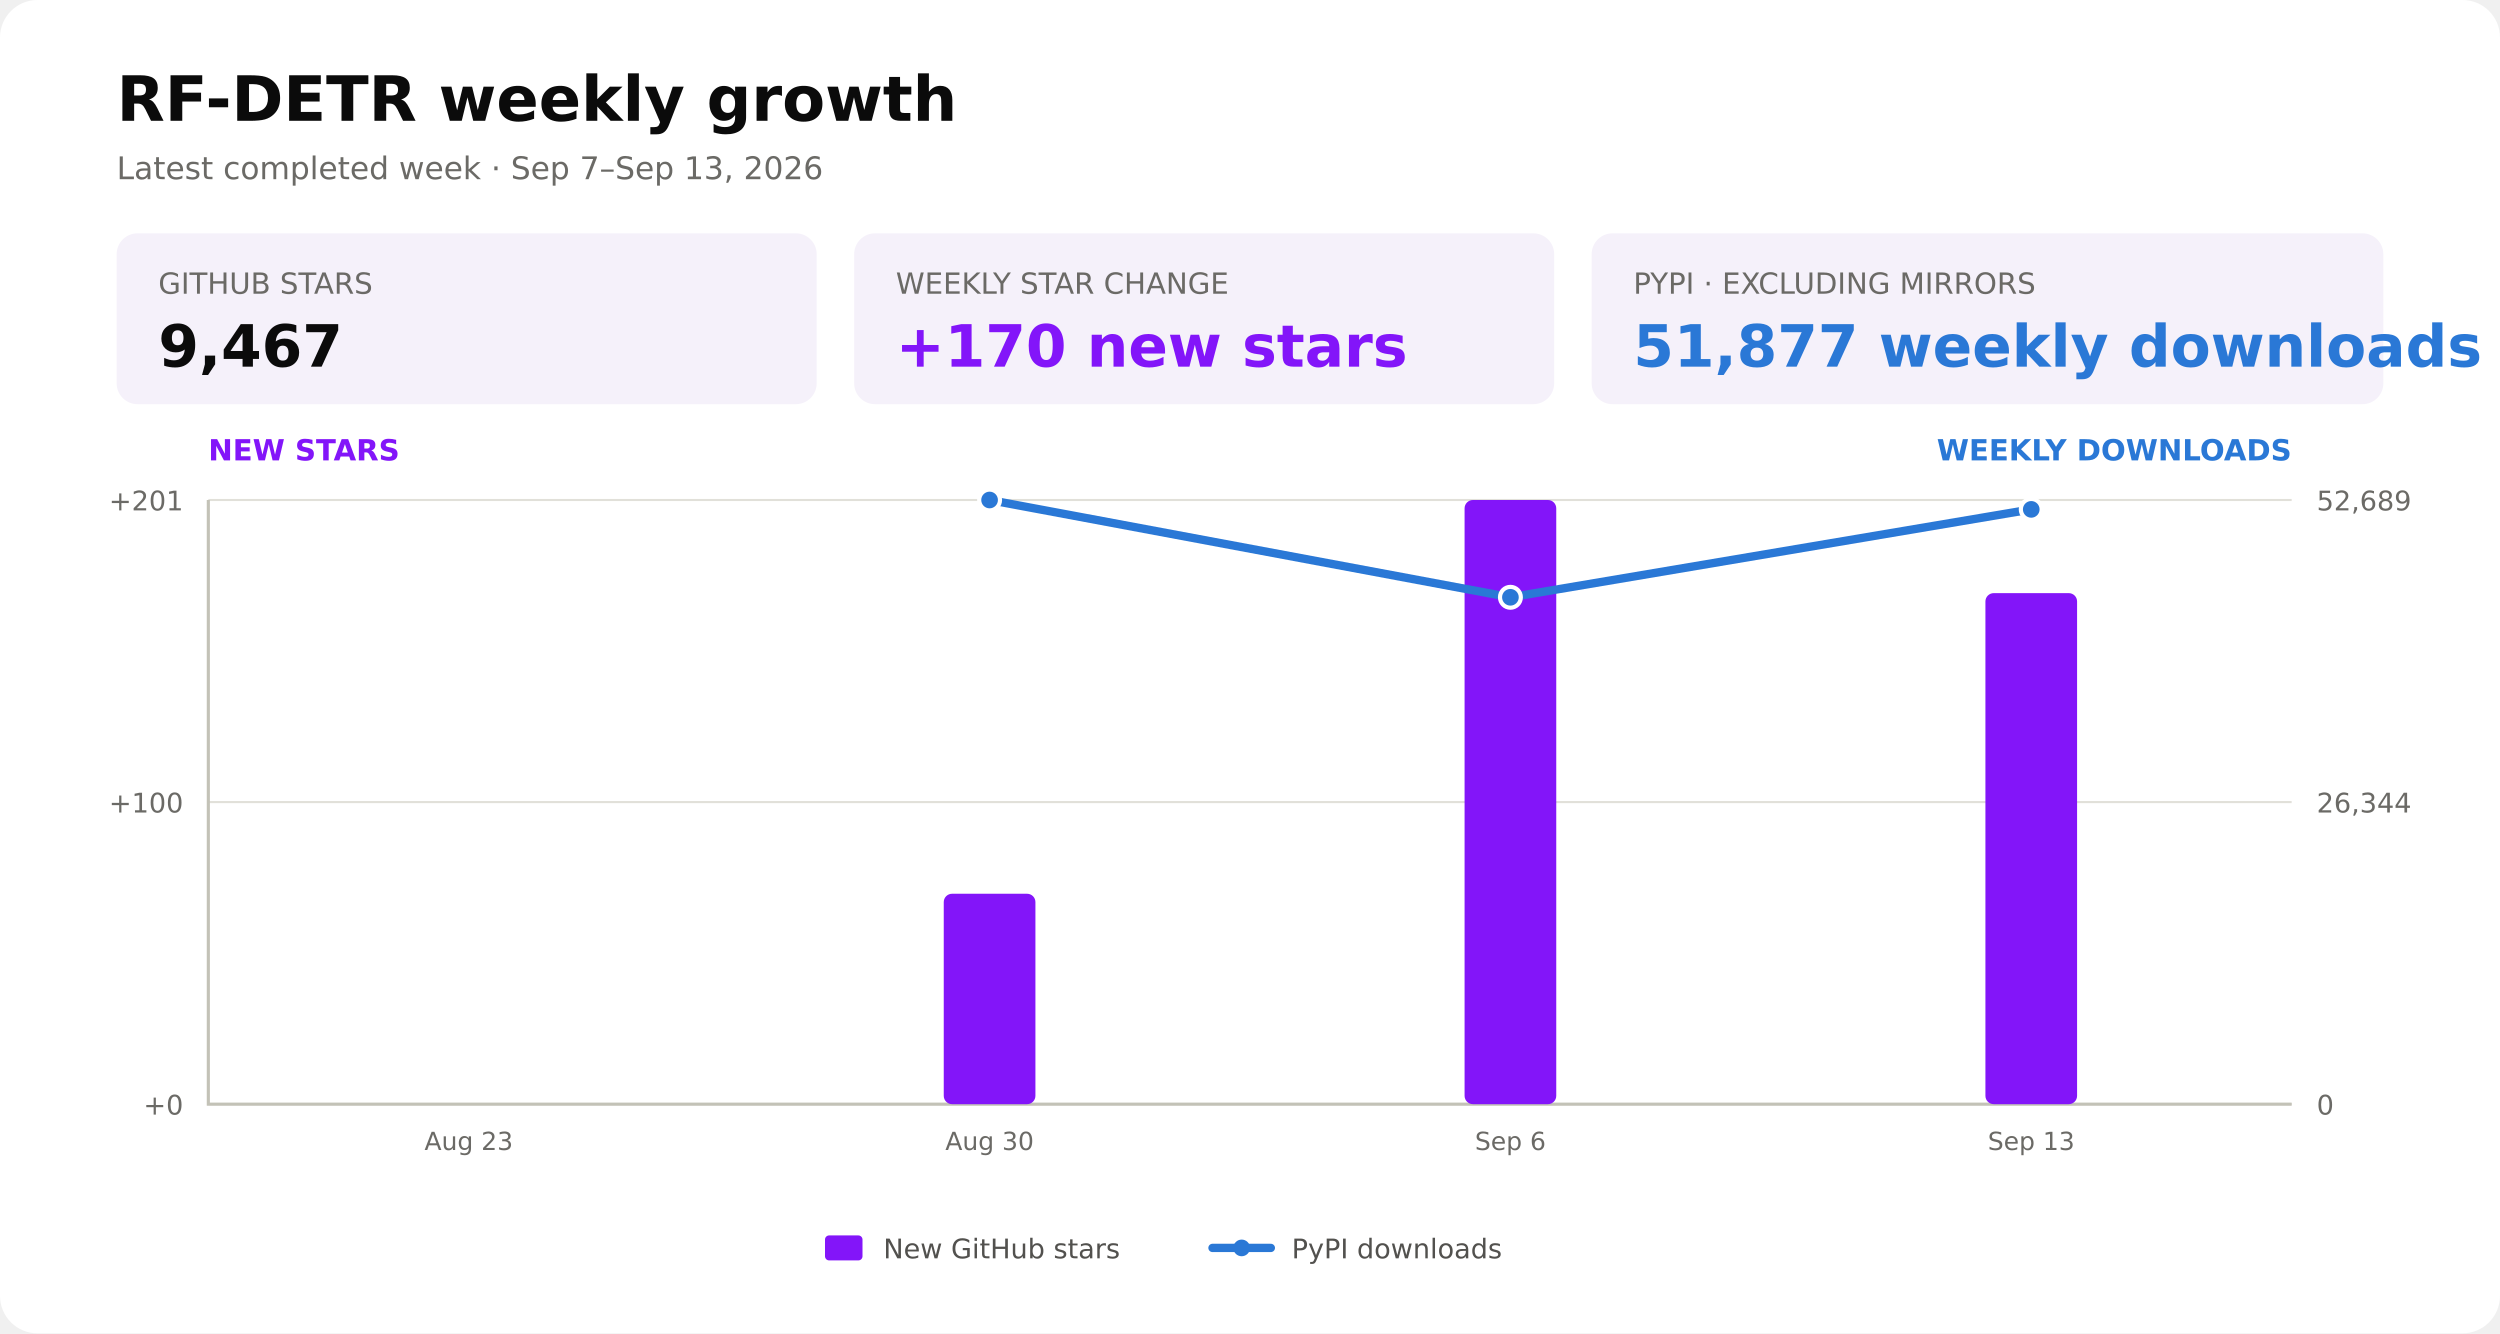
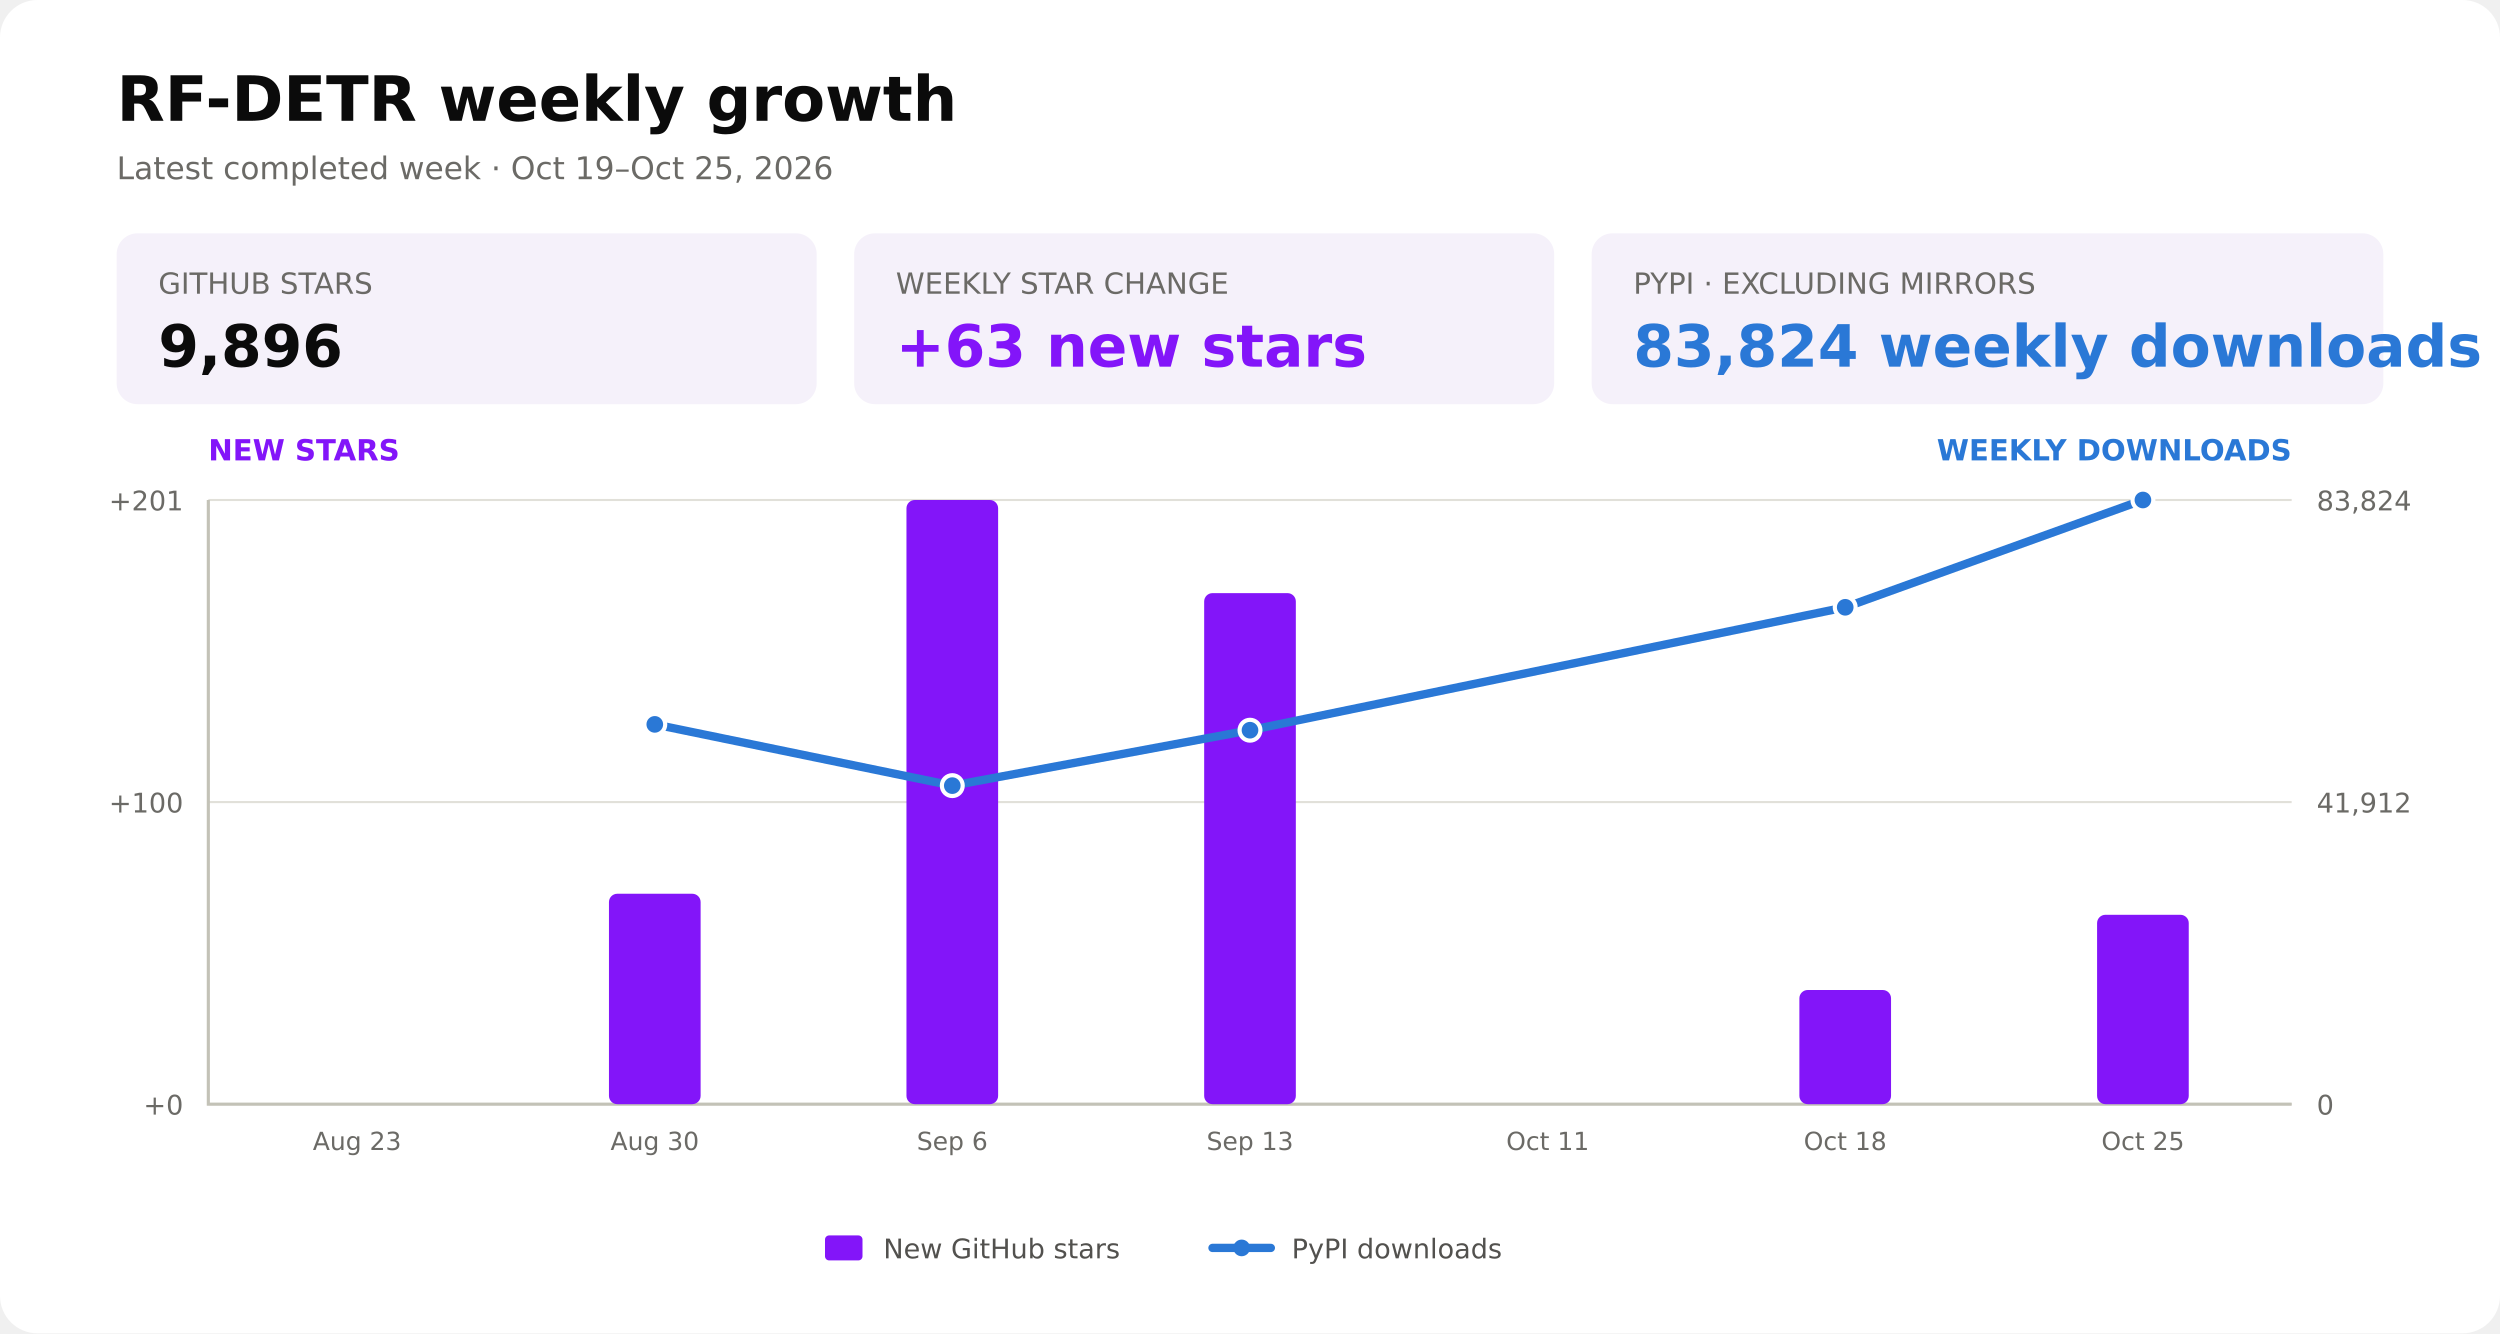
<svg xmlns="http://www.w3.org/2000/svg" width="1200" height="640" viewBox="0 0 1200 640" role="img" aria-labelledby="title description">
  <rect width="1200" height="640" rx="18" fill="#ffffff" />
  <text x="56" y="58" fill="#0b0b0b" font-family="DejaVu Sans, Arial, sans-serif" font-size="30" font-weight="700">RF-DETR weekly growth</text>
-   <text x="56" y="86" fill="#6b6a66" font-family="DejaVu Sans, Arial, sans-serif" font-size="15">Latest completed week · Sep 7–Sep 13, 2026</text>
+   <text x="56" y="86" fill="#6b6a66" font-family="DejaVu Sans, Arial, sans-serif" font-size="15">Latest completed week · Oct 19–Oct 25, 2026</text>
  <g font-family="DejaVu Sans, Arial, sans-serif">
    <rect x="56" y="112" width="336" height="82" rx="10" fill="#f5f1fa" />
    <text x="76" y="141" fill="#6b6a66" font-size="14">GITHUB STARS</text>
-     <text x="76" y="176" fill="#0b0b0b" font-size="28" font-weight="700">9,467</text>
+     <text x="76" y="176" fill="#0b0b0b" font-size="28" font-weight="700">9,896</text>
    <rect x="410" y="112" width="336" height="82" rx="10" fill="#f5f1fa" />
    <text x="430" y="141" fill="#6b6a66" font-size="14">WEEKLY STAR CHANGE</text>
-     <text x="430" y="176" fill="#8315f9" font-size="28" font-weight="700">+170 new stars</text>
+     <text x="430" y="176" fill="#8315f9" font-size="28" font-weight="700">+63 new stars</text>
    <rect x="764" y="112" width="380" height="82" rx="10" fill="#f5f1fa" />
    <text x="784" y="141" fill="#6b6a66" font-size="14">PYPI · EXCLUDING MIRRORS</text>
-     <text x="784" y="176" fill="#2a78d6" font-size="28" font-weight="700">51,877 weekly downloads</text>
+     <text x="784" y="176" fill="#2a78d6" font-size="28" font-weight="700">83,824 weekly downloads</text>
  </g>
  <g aria-hidden="true" fill="none" stroke="#e1e0d9" stroke-width="1">
    <path d="M100 530.0H1100" />
    <path d="M100 385.0H1100" />
    <path d="M100 240.0H1100" />
  </g>
  <path d="M100 240V530H1100" fill="none" stroke="#c3c2b7" stroke-width="1.5" />
  <g fill="#6b6a66" font-family="DejaVu Sans, Arial, sans-serif" font-size="13">
    <text x="88" y="535.0" text-anchor="end">+0</text>
    <text x="1112" y="535.0" text-anchor="start">0</text>
    <text x="88" y="390.0" text-anchor="end">+100</text>
-     <text x="1112" y="390.0" text-anchor="start">26,344</text>
+     <text x="1112" y="390.0" text-anchor="start">41,912</text>
    <text x="88" y="245.0" text-anchor="end">+201</text>
-     <text x="1112" y="245.0" text-anchor="start">52,689</text>
+     <text x="1112" y="245.0" text-anchor="start">83,824</text>
    <text x="100" y="221" fill="#8315f9" font-size="14" font-weight="700">NEW STARS</text>
    <text x="1100" y="221" fill="#2a78d6" font-size="14" font-weight="700" text-anchor="end">WEEKLY DOWNLOADS</text>
  </g>
  <g id="weekly-stars-bars">
-     <rect x="453.0" y="429.0" width="44.0" height="101.0" rx="4" fill="#8315f9" />
-     <rect x="703.0" y="240.0" width="44.0" height="290.0" rx="4" fill="#8315f9" />
-     <rect x="953.0" y="284.7" width="44.0" height="245.3" rx="4" fill="#8315f9" />
+     <rect x="292.3" y="429.0" width="44.0" height="101.0" rx="4" fill="#8315f9" />
+     <rect x="435.1" y="240.0" width="44.0" height="290.0" rx="4" fill="#8315f9" />
+     <rect x="578.0" y="284.7" width="44.0" height="245.3" rx="4" fill="#8315f9" />
+     <rect x="863.7" y="475.2" width="44.0" height="54.8" rx="4" fill="#8315f9" />
+     <rect x="1006.6" y="439.1" width="44.0" height="90.9" rx="4" fill="#8315f9" />
  </g>
  <g id="weekly-downloads-line">
-     <polyline points="475.0,240.0 725.0,286.7 975.0,244.5" fill="none" stroke="#2a78d6" stroke-width="4" stroke-linecap="round" stroke-linejoin="round" />
-     <circle cx="475.0" cy="240.0" r="5" fill="#2a78d6" stroke="#ffffff" stroke-width="2" />
-     <circle cx="725.0" cy="286.7" r="5" fill="#2a78d6" stroke="#ffffff" stroke-width="2" />
-     <circle cx="975.0" cy="244.5" r="5" fill="#2a78d6" stroke="#ffffff" stroke-width="2" />
+     <polyline points="314.3,347.7 457.1,377.1 600.0,350.5 885.7,291.5 1028.6,240.0" fill="none" stroke="#2a78d6" stroke-width="4" stroke-linecap="round" stroke-linejoin="round" />
+     <circle cx="314.3" cy="347.7" r="5" fill="#2a78d6" stroke="#ffffff" stroke-width="2" />
+     <circle cx="457.1" cy="377.1" r="5" fill="#2a78d6" stroke="#ffffff" stroke-width="2" />
+     <circle cx="600.0" cy="350.5" r="5" fill="#2a78d6" stroke="#ffffff" stroke-width="2" />
+     <circle cx="885.7" cy="291.5" r="5" fill="#2a78d6" stroke="#ffffff" stroke-width="2" />
+     <circle cx="1028.6" cy="240.0" r="5" fill="#2a78d6" stroke="#ffffff" stroke-width="2" />
  </g>
  <g fill="#6b6a66" font-family="DejaVu Sans, Arial, sans-serif" font-size="12" text-anchor="middle">
-     <text x="225.0" y="552">Aug 23</text>
-     <text x="475.0" y="552">Aug 30</text>
-     <text x="725.0" y="552">Sep 6</text>
-     <text x="975.0" y="552">Sep 13</text>
+     <text x="171.4" y="552">Aug 23</text>
+     <text x="314.3" y="552">Aug 30</text>
+     <text x="457.1" y="552">Sep 6</text>
+     <text x="600.0" y="552">Sep 13</text>
+     <text x="742.9" y="552">Oct 11</text>
+     <text x="885.7" y="552">Oct 18</text>
+     <text x="1028.6" y="552">Oct 25</text>
  </g>
  <g font-family="DejaVu Sans, Arial, sans-serif" font-size="13" fill="#52514e">
    <rect x="396" y="593" width="18" height="12" rx="2" fill="#8315f9" />
    <text x="424" y="604">New GitHub stars</text>
    <path d="M582 599H610" fill="none" stroke="#2a78d6" stroke-width="4" stroke-linecap="round" />
    <circle cx="596" cy="599" r="4" fill="#2a78d6" />
    <text x="620" y="604">PyPI downloads</text>
  </g>
</svg>
